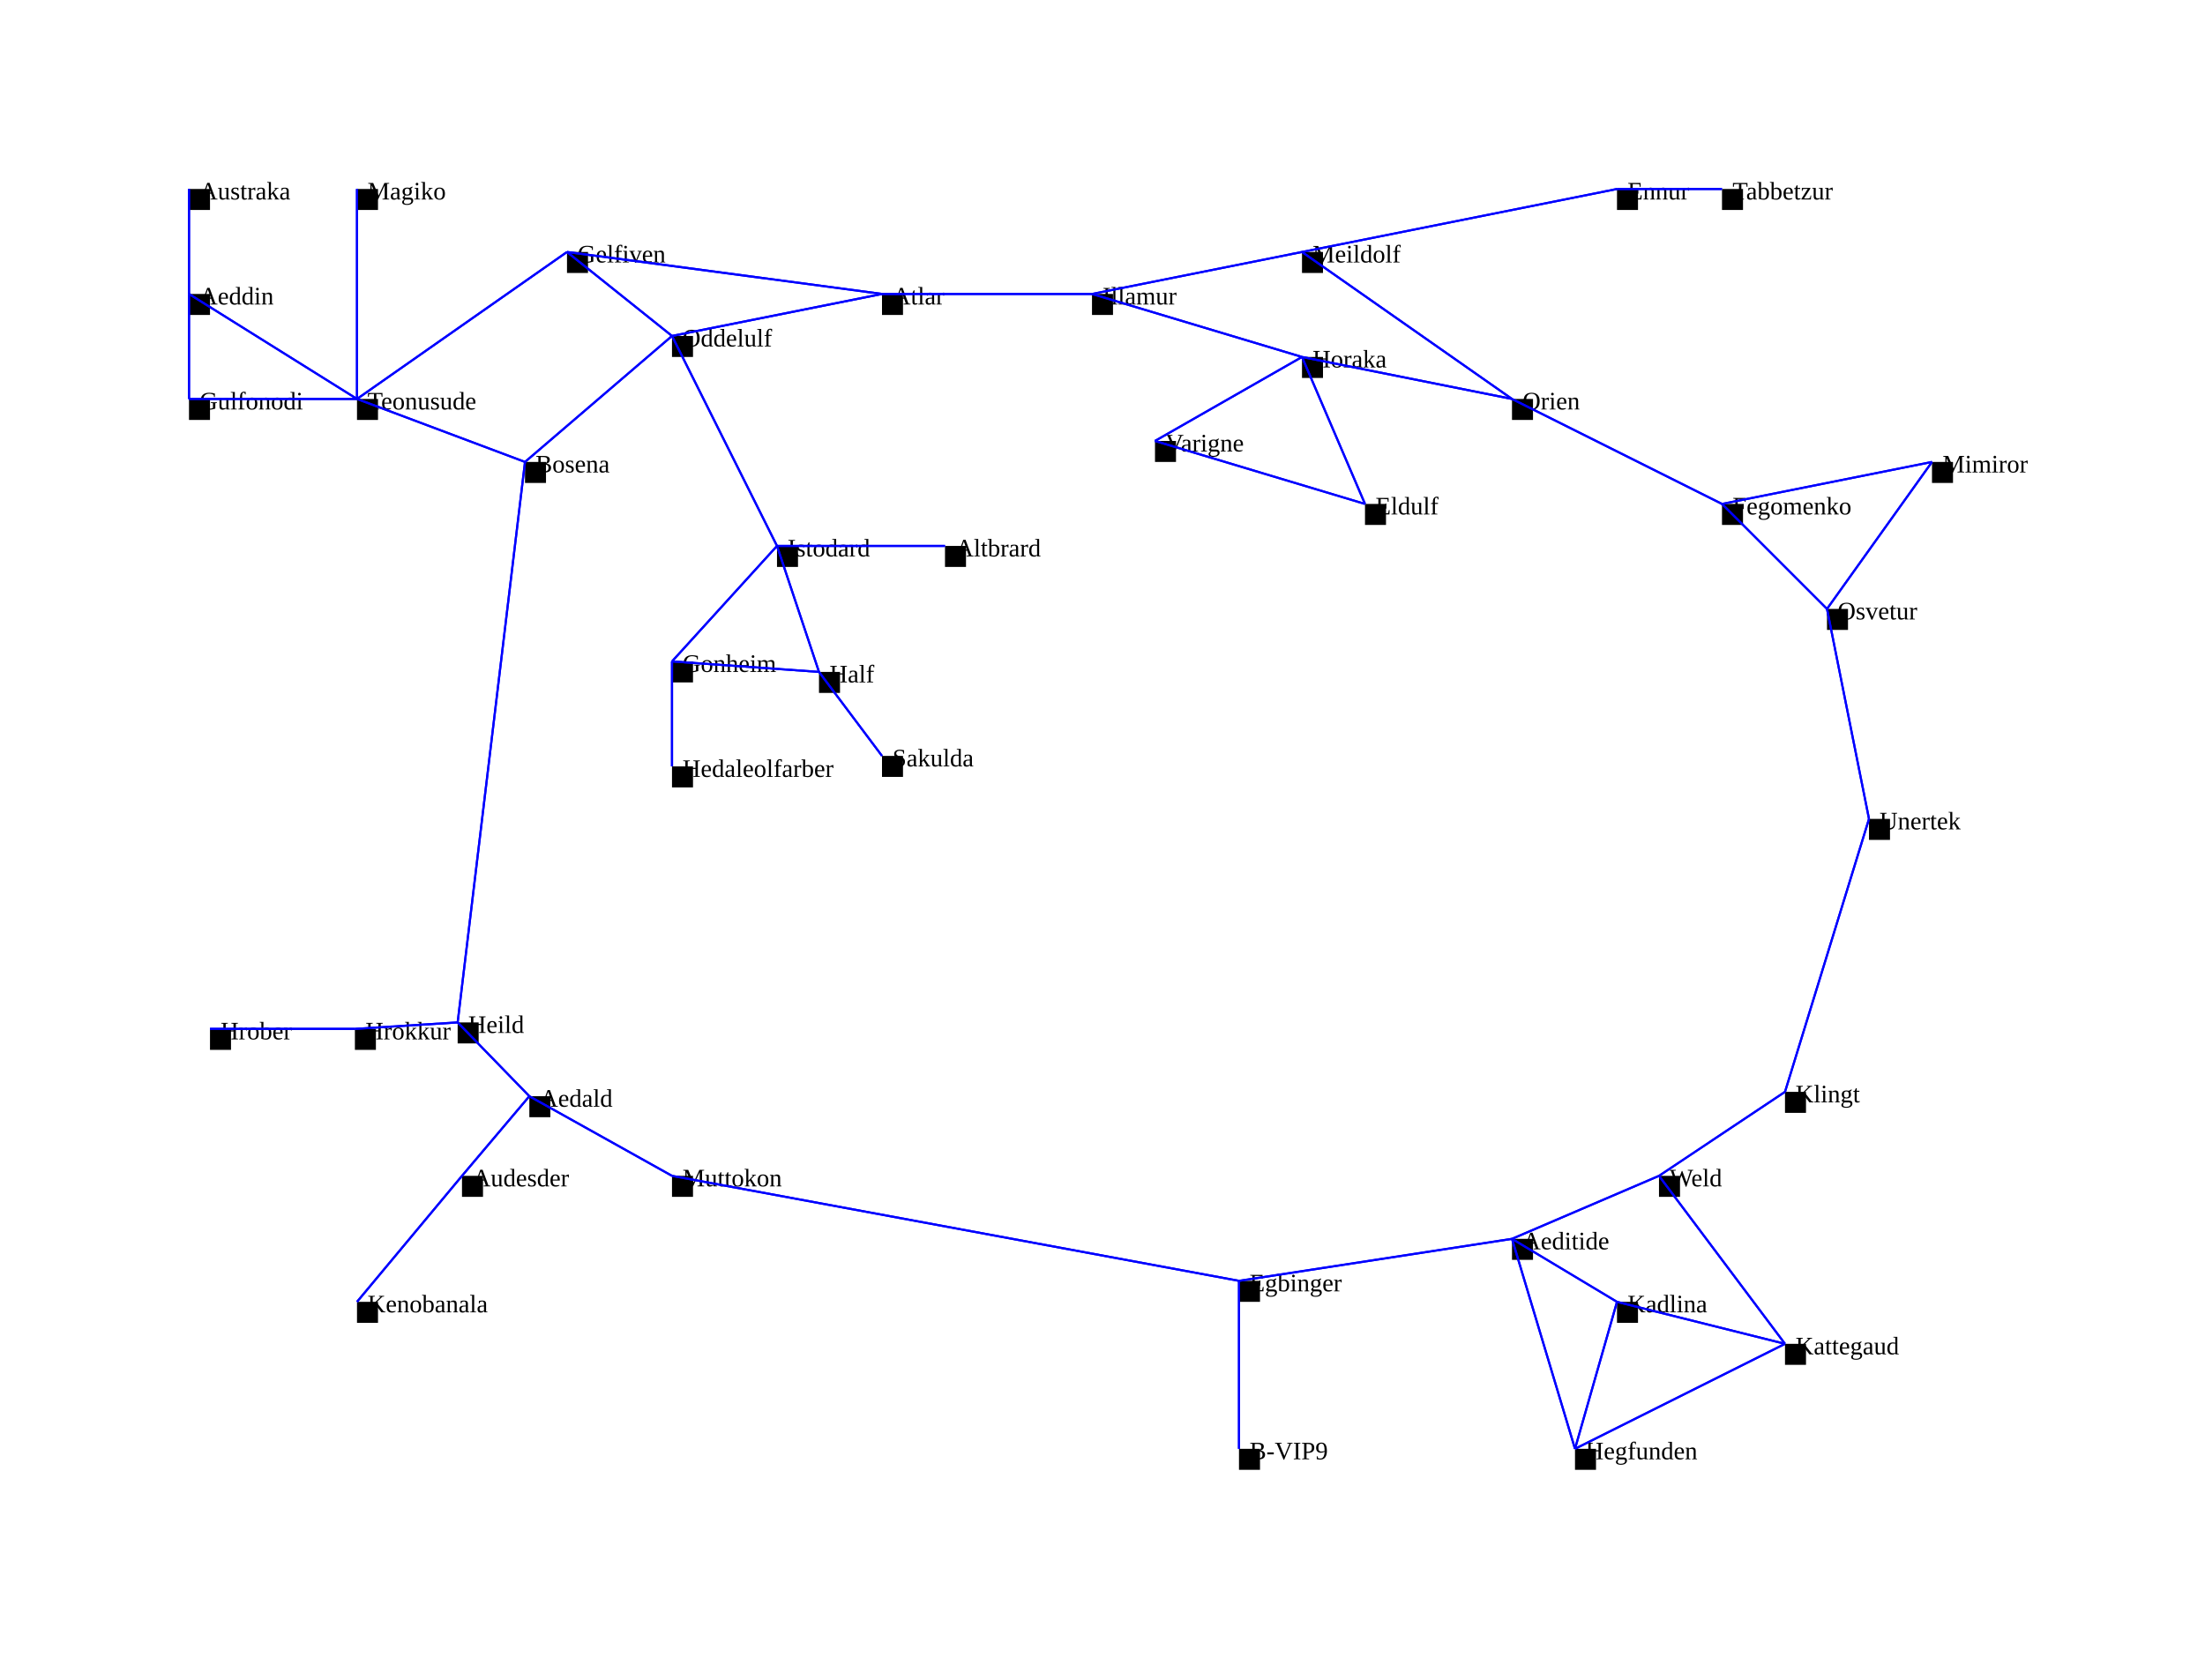
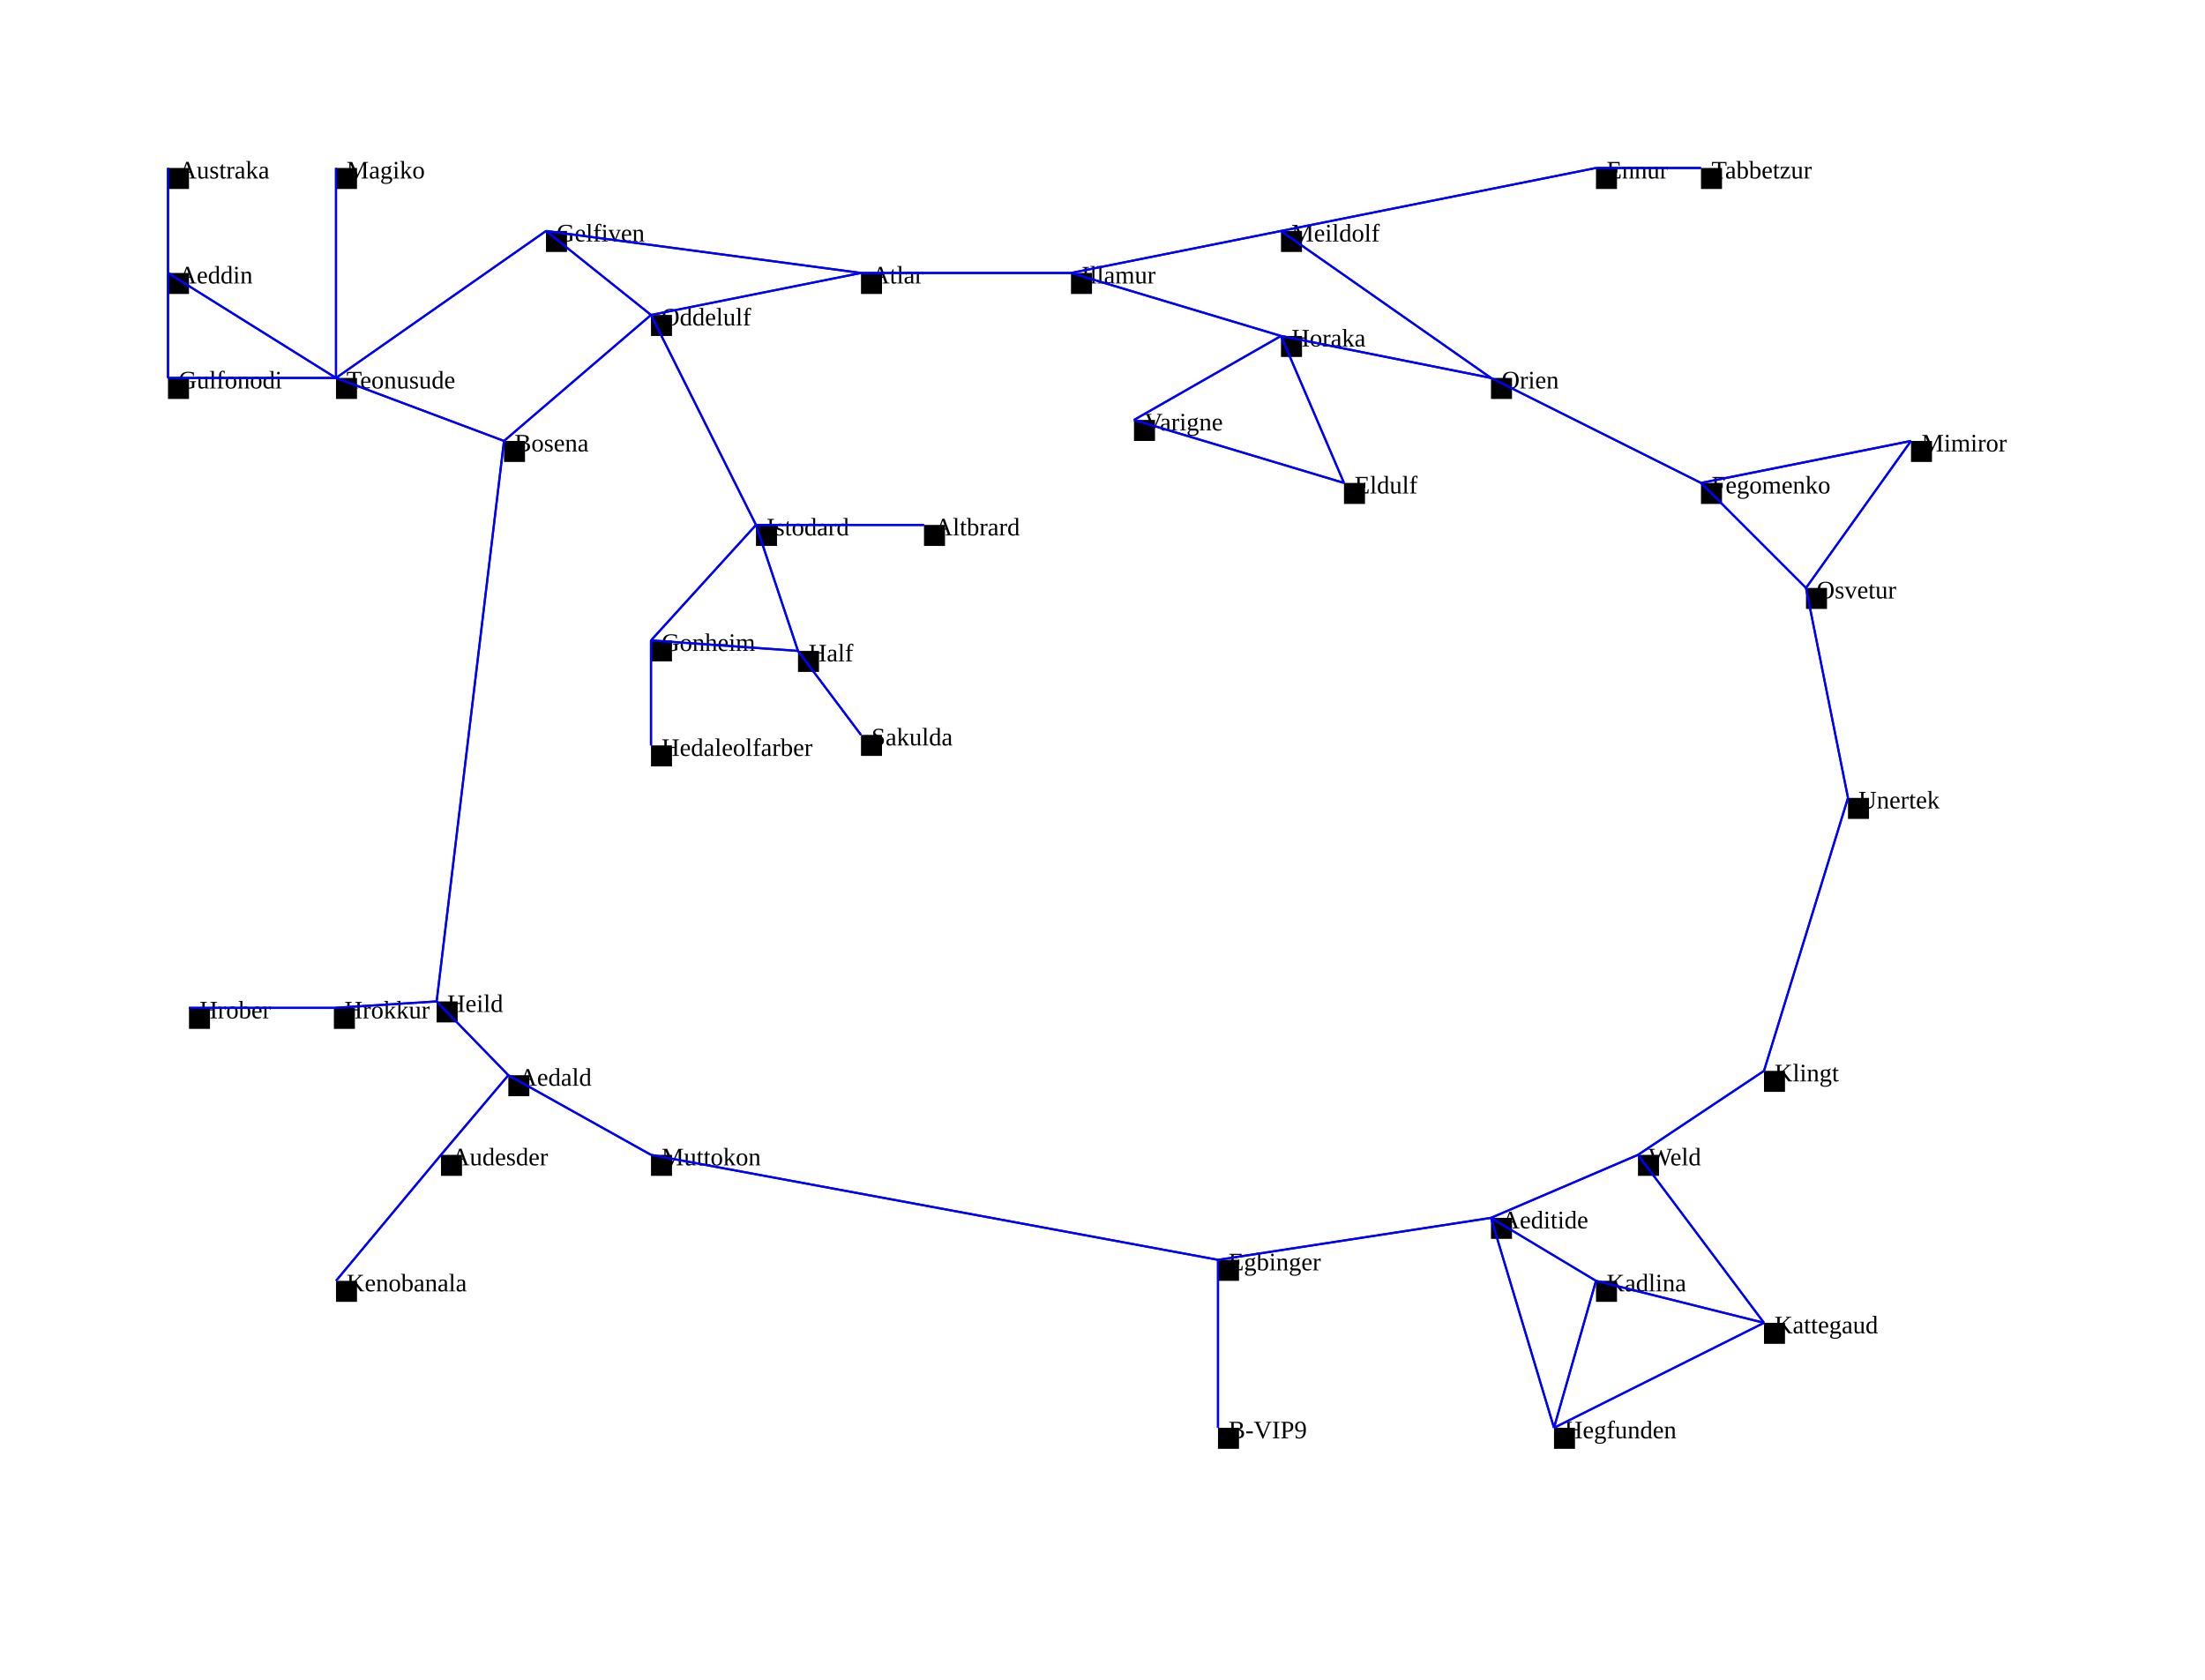
- <svg xmlns="http://www.w3.org/2000/svg" id="20113" height="800.00" width="1050.00">
-   <rect height="10.00" width="10.00" Region="Molden Heath" y="140.00" x="90.00" Type="system" id="20114" ID="30002383" Name="Aeddin" />
-   <text id="20115" x="95.00" y="145.00">Aeddin</text>
-   <rect height="10.00" width="10.00" Region="Molden Heath" y="190.00" x="90.00" Type="system" id="20117" ID="30002384" Name="Gulfonodi" />
-   <text id="20118" x="95.00" y="195.00">Gulfonodi</text>
-   <rect height="10.00" width="10.00" Region="Molden Heath" y="490.00" x="100.00" Type="system" id="20120" ID="30002392" Name="Hrober" />
-   <text id="20121" x="105.00" y="495.00">Hrober</text>
-   <rect height="10.00" width="10.00" Region="Molden Heath" y="490.00" x="169.00" Type="system" id="20123" ID="30002391" Name="Hrokkur" />
-   <text id="20124" x="174.00" y="495.00">Hrokkur</text>
-   <rect height="10.00" width="10.00" Region="Molden Heath" y="190.00" x="170.00" Type="system" id="20126" ID="30002385" Name="Teonusude" />
-   <text id="20127" x="175.00" y="195.00">Teonusude</text>
-   <rect height="10.00" width="10.00" Region="Molden Heath" y="486.93" x="217.93" Type="system" id="20129" ID="30002390" Name="Heild" />
-   <text id="20130" x="222.93" y="491.93">Heild</text>
-   <rect height="10.00" width="10.00" Region="Molden Heath" y="560.00" x="220.00" Type="system" id="20132" ID="30002395" Name="Audesder" />
-   <text id="20133" x="225.00" y="565.00">Audesder</text>
-   <rect height="10.00" width="10.00" Region="Molden Heath" y="220.00" x="250.00" Type="system" id="20135" ID="30002387" Name="Bosena" />
-   <text id="20136" x="255.00" y="225.00">Bosena</text>
-   <rect height="10.00" width="10.00" Region="Molden Heath" y="522.07" x="252.07" Type="system" id="20138" ID="30002393" Name="Aedald" />
-   <text id="20139" x="257.07" y="527.07">Aedald</text>
-   <rect height="10.00" width="10.00" Region="Molden Heath" y="120.00" x="270.00" Type="system" id="20141" ID="30002386" Name="Gelfiven" />
-   <text id="20142" x="275.00" y="125.00">Gelfiven</text>
-   <rect height="10.00" width="10.00" Region="Molden Heath" y="160.00" x="320.00" Type="system" id="20144" ID="30002388" Name="Oddelulf" />
-   <text id="20145" x="325.00" y="165.00">Oddelulf</text>
-   <rect height="10.00" width="10.00" Region="Molden Heath" y="560.00" x="320.00" Type="system" id="20147" ID="30002394" Name="Muttokon" />
-   <text id="20148" x="325.00" y="565.00">Muttokon</text>
-   <rect height="10.00" width="10.00" Region="Molden Heath" y="315.00" x="320.00" Type="system" id="20150" ID="30002403" Name="Gonheim" />
-   <text id="20151" x="325.00" y="320.00">Gonheim</text>
-   <rect height="10.00" width="10.00" Region="Molden Heath" y="365.00" x="320.00" Type="system" id="20153" ID="30002406" Name="Hedaleolfarber" />
-   <text id="20154" x="325.00" y="370.00">Hedaleolfarber</text>
-   <rect height="10.00" width="10.00" Region="Molden Heath" y="260.00" x="370.00" Type="system" id="20156" ID="30002402" Name="Istodard" />
-   <text id="20157" x="375.00" y="265.00">Istodard</text>
-   <rect height="10.00" width="10.00" Region="Molden Heath" y="320.00" x="390.00" Type="system" id="20159" ID="30002404" Name="Half" />
-   <text id="20160" x="395.00" y="325.00">Half</text>
-   <rect height="10.00" width="10.00" Region="Molden Heath" y="360.00" x="420.00" Type="system" id="20162" ID="30002405" Name="Sakulda" />
-   <text id="20163" x="425.00" y="365.00">Sakulda</text>
-   <rect height="10.00" width="10.00" Region="Molden Heath" y="140.00" x="420.00" Type="system" id="20165" ID="30002389" Name="Atlar" />
-   <text id="20166" x="425.00" y="145.00">Atlar</text>
-   <rect height="10.00" width="10.00" Region="Molden Heath" y="260.00" x="450.00" Type="system" id="20168" ID="30002407" Name="Altbrard" />
-   <text id="20169" x="455.00" y="265.00">Altbrard</text>
-   <rect height="10.00" width="10.00" Region="Molden Heath" y="140.00" x="520.00" Type="system" id="20171" ID="30002396" Name="Illamur" />
-   <text id="20172" x="525.00" y="145.00">Illamur</text>
-   <rect height="10.00" width="10.00" Region="Molden Heath" y="210.00" x="550.00" Type="system" id="20174" ID="30002400" Name="Varigne" />
-   <text id="20175" x="555.00" y="215.00">Varigne</text>
-   <rect height="10.00" width="10.00" Region="Molden Heath" y="170.00" x="620.00" Type="system" id="20177" ID="30002397" Name="Horaka" />
-   <text id="20178" x="625.00" y="175.00">Horaka</text>
-   <rect height="10.00" width="10.00" Region="Molden Heath" y="240.00" x="650.00" Type="system" id="20180" ID="30002398" Name="Eldulf" />
-   <text id="20181" x="655.00" y="245.00">Eldulf</text>
-   <rect height="10.00" width="10.00" Region="Molden Heath" y="610.00" x="590.00" Type="system" id="20183" ID="30002420" Name="Egbinger" />
-   <text id="20184" x="595.00" y="615.00">Egbinger</text>
-   <rect height="10.00" width="10.00" Region="Molden Heath" y="120.00" x="620.00" Type="system" id="20186" ID="30002401" Name="Meildolf" />
-   <text id="20187" x="625.00" y="125.00">Meildolf</text>
-   <rect height="10.00" width="10.00" Region="Molden Heath" y="190.00" x="720.00" Type="system" id="20189" ID="30002399" Name="Orien" />
-   <text id="20190" x="725.00" y="195.00">Orien</text>
-   <rect height="10.00" width="10.00" Region="Molden Heath" y="590.00" x="720.00" Type="system" id="20192" ID="30002419" Name="Aeditide" />
-   <text id="20193" x="725.00" y="595.00">Aeditide</text>
-   <rect height="10.00" width="10.00" Region="Molden Heath" y="690.00" x="750.00" Type="system" id="20195" ID="30002418" Name="Hegfunden" />
-   <text id="20196" x="755.00" y="695.00">Hegfunden</text>
-   <rect height="10.00" width="10.00" Region="Molden Heath" y="90.00" x="770.00" Type="system" id="20198" ID="30002412" Name="Ennur" />
-   <text id="20199" x="775.00" y="95.00">Ennur</text>
-   <rect height="10.00" width="10.00" Region="Molden Heath" y="620.00" x="770.00" Type="system" id="20201" ID="30002417" Name="Kadlina" />
-   <text id="20202" x="775.00" y="625.00">Kadlina</text>
-   <rect height="10.00" width="10.00" Region="Molden Heath" y="560.00" x="790.00" Type="system" id="20204" ID="30002415" Name="Weld" />
-   <text id="20205" x="795.00" y="565.00">Weld</text>
-   <rect height="10.00" width="10.00" Region="Molden Heath" y="240.00" x="820.00" Type="system" id="20207" ID="30002408" Name="Fegomenko" />
-   <text id="20208" x="825.00" y="245.00">Fegomenko</text>
-   <rect height="10.00" width="10.00" Region="Molden Heath" y="520.00" x="850.00" Type="system" id="20210" ID="30002414" Name="Klingt" />
-   <text id="20211" x="855.00" y="525.00">Klingt</text>
-   <rect height="10.00" width="10.00" Region="Molden Heath" y="640.00" x="850.00" Type="system" id="20213" ID="30002416" Name="Kattegaud" />
-   <text id="20214" x="855.00" y="645.00">Kattegaud</text>
-   <rect height="10.00" width="10.00" Region="Molden Heath" y="290.00" x="870.00" Type="system" id="20216" ID="30002409" Name="Osvetur" />
-   <text id="20217" x="875.00" y="295.00">Osvetur</text>
-   <rect height="10.00" width="10.00" Region="Molden Heath" y="390.00" x="890.00" Type="system" id="20219" ID="30002413" Name="Unertek" />
-   <text id="20220" x="895.00" y="395.00">Unertek</text>
-   <rect height="10.00" width="10.00" Region="Molden Heath" y="220.00" x="920.00" Type="system" id="20222" ID="30002410" Name="Mimiror" />
-   <text id="20223" x="925.00" y="225.00">Mimiror</text>
-   <rect height="10.00" width="10.00" Region="Heimatar" y="90.00" x="90.00" Type="system" id="20225" ID="30002523" Name="Austraka" />
-   <text id="20226" x="95.00" y="95.00">Austraka</text>
-   <rect height="10.00" width="10.00" Region="Heimatar" y="90.00" x="170.00" Type="system" id="20228" ID="30002570" Name="Magiko" />
-   <text id="20229" x="175.00" y="95.00">Magiko</text>
-   <rect height="10.00" width="10.00" Region="Derelik" y="620.00" x="170.00" Type="system" id="20231" ID="30000116" Name="Kenobanala" />
-   <text id="20232" x="175.00" y="625.00">Kenobanala</text>
-   <rect height="10.00" width="10.00" Region="Great Wildlands" y="690.00" x="590.00" Type="system" id="20234" ID="30000970" Name="B-VIP9" />
-   <text id="20235" x="595.00" y="695.00">B-VIP9</text>
-   <rect height="10.00" width="10.00" Region="Metropolis" y="90.00" x="820.00" Type="system" id="20237" ID="30003465" Name="Tabbetzur" />
-   <text id="20238" x="825.00" y="95.00">Tabbetzur</text>
-   <line y1="140.00" x1="90.00" id="20240" x2="90.00" y2="190.00" style="stroke:blue;fill:blue;" />
-   <line y1="140.00" x1="90.00" id="20241" x2="170.00" y2="190.00" style="stroke:blue;fill:blue;" />
-   <line y1="140.00" x1="90.00" id="20242" x2="90.00" y2="90.00" style="stroke:blue;fill:blue;" />
-   <line y1="190.00" x1="90.00" id="20243" x2="90.00" y2="140.00" style="stroke:blue;fill:blue;" />
-   <line y1="190.00" x1="90.00" id="20244" x2="170.00" y2="190.00" style="stroke:blue;fill:blue;" />
-   <line y1="490.00" x1="100.00" id="20245" x2="169.00" y2="490.00" style="stroke:blue;fill:blue;" />
-   <line y1="490.00" x1="169.00" id="20246" x2="217.93" y2="486.93" style="stroke:blue;fill:blue;" />
-   <line y1="490.00" x1="169.00" id="20247" x2="100.00" y2="490.00" style="stroke:blue;fill:blue;" />
-   <line y1="190.00" x1="170.00" id="20248" x2="90.00" y2="140.00" style="stroke:blue;fill:blue;" />
-   <line y1="190.00" x1="170.00" id="20249" x2="90.00" y2="190.00" style="stroke:blue;fill:blue;" />
-   <line y1="190.00" x1="170.00" id="20250" x2="270.00" y2="120.00" style="stroke:blue;fill:blue;" />
-   <line y1="190.00" x1="170.00" id="20251" x2="250.00" y2="220.00" style="stroke:blue;fill:blue;" />
-   <line y1="190.00" x1="170.00" id="20252" x2="170.00" y2="90.00" style="stroke:blue;fill:blue;" />
-   <line y1="486.93" x1="217.93" id="20253" x2="250.00" y2="220.00" style="stroke:blue;fill:blue;" />
-   <line y1="486.93" x1="217.93" id="20254" x2="169.00" y2="490.00" style="stroke:blue;fill:blue;" />
-   <line y1="486.93" x1="217.93" id="20255" x2="252.07" y2="522.07" style="stroke:blue;fill:blue;" />
-   <line y1="560.00" x1="220.00" id="20256" x2="170.00" y2="620.00" style="stroke:blue;fill:blue;" />
-   <line y1="560.00" x1="220.00" id="20257" x2="252.07" y2="522.07" style="stroke:blue;fill:blue;" />
-   <line y1="220.00" x1="250.00" id="20258" x2="170.00" y2="190.00" style="stroke:blue;fill:blue;" />
-   <line y1="220.00" x1="250.00" id="20259" x2="320.00" y2="160.00" style="stroke:blue;fill:blue;" />
-   <line y1="220.00" x1="250.00" id="20260" x2="217.93" y2="486.93" style="stroke:blue;fill:blue;" />
-   <line y1="522.07" x1="252.07" id="20261" x2="217.93" y2="486.93" style="stroke:blue;fill:blue;" />
-   <line y1="522.07" x1="252.07" id="20262" x2="320.00" y2="560.00" style="stroke:blue;fill:blue;" />
-   <line y1="522.07" x1="252.07" id="20263" x2="220.00" y2="560.00" style="stroke:blue;fill:blue;" />
-   <line y1="120.00" x1="270.00" id="20264" x2="170.00" y2="190.00" style="stroke:blue;fill:blue;" />
-   <line y1="120.00" x1="270.00" id="20265" x2="320.00" y2="160.00" style="stroke:blue;fill:blue;" />
-   <line y1="120.00" x1="270.00" id="20266" x2="420.00" y2="140.00" style="stroke:blue;fill:blue;" />
-   <line y1="160.00" x1="320.00" id="20267" x2="270.00" y2="120.00" style="stroke:blue;fill:blue;" />
-   <line y1="160.00" x1="320.00" id="20268" x2="250.00" y2="220.00" style="stroke:blue;fill:blue;" />
-   <line y1="160.00" x1="320.00" id="20269" x2="420.00" y2="140.00" style="stroke:blue;fill:blue;" />
-   <line y1="160.00" x1="320.00" id="20270" x2="370.00" y2="260.00" style="stroke:blue;fill:blue;" />
-   <line y1="560.00" x1="320.00" id="20271" x2="252.07" y2="522.07" style="stroke:blue;fill:blue;" />
-   <line y1="560.00" x1="320.00" id="20272" x2="590.00" y2="610.00" style="stroke:blue;fill:blue;" />
-   <line y1="315.00" x1="320.00" id="20273" x2="370.00" y2="260.00" style="stroke:blue;fill:blue;" />
-   <line y1="315.00" x1="320.00" id="20274" x2="390.00" y2="320.00" style="stroke:blue;fill:blue;" />
-   <line y1="315.00" x1="320.00" id="20275" x2="320.00" y2="365.00" style="stroke:blue;fill:blue;" />
-   <line y1="365.00" x1="320.00" id="20276" x2="320.00" y2="315.00" style="stroke:blue;fill:blue;" />
-   <line y1="260.00" x1="370.00" id="20277" x2="320.00" y2="160.00" style="stroke:blue;fill:blue;" />
-   <line y1="260.00" x1="370.00" id="20278" x2="320.00" y2="315.00" style="stroke:blue;fill:blue;" />
-   <line y1="260.00" x1="370.00" id="20279" x2="390.00" y2="320.00" style="stroke:blue;fill:blue;" />
-   <line y1="260.00" x1="370.00" id="20280" x2="450.00" y2="260.00" style="stroke:blue;fill:blue;" />
-   <line y1="320.00" x1="390.00" id="20281" x2="370.00" y2="260.00" style="stroke:blue;fill:blue;" />
-   <line y1="320.00" x1="390.00" id="20282" x2="320.00" y2="315.00" style="stroke:blue;fill:blue;" />
-   <line y1="320.00" x1="390.00" id="20283" x2="420.00" y2="360.00" style="stroke:blue;fill:blue;" />
-   <line y1="360.00" x1="420.00" id="20284" x2="390.00" y2="320.00" style="stroke:blue;fill:blue;" />
-   <line y1="140.00" x1="420.00" id="20285" x2="270.00" y2="120.00" style="stroke:blue;fill:blue;" />
-   <line y1="140.00" x1="420.00" id="20286" x2="320.00" y2="160.00" style="stroke:blue;fill:blue;" />
-   <line y1="140.00" x1="420.00" id="20287" x2="520.00" y2="140.00" style="stroke:blue;fill:blue;" />
-   <line y1="260.00" x1="450.00" id="20288" x2="370.00" y2="260.00" style="stroke:blue;fill:blue;" />
-   <line y1="140.00" x1="520.00" id="20289" x2="420.00" y2="140.00" style="stroke:blue;fill:blue;" />
-   <line y1="140.00" x1="520.00" id="20290" x2="620.00" y2="170.00" style="stroke:blue;fill:blue;" />
-   <line y1="140.00" x1="520.00" id="20291" x2="620.00" y2="120.00" style="stroke:blue;fill:blue;" />
-   <line y1="210.00" x1="550.00" id="20292" x2="620.00" y2="170.00" style="stroke:blue;fill:blue;" />
-   <line y1="210.00" x1="550.00" id="20293" x2="650.00" y2="240.00" style="stroke:blue;fill:blue;" />
-   <line y1="170.00" x1="620.00" id="20294" x2="520.00" y2="140.00" style="stroke:blue;fill:blue;" />
-   <line y1="170.00" x1="620.00" id="20295" x2="650.00" y2="240.00" style="stroke:blue;fill:blue;" />
-   <line y1="170.00" x1="620.00" id="20296" x2="720.00" y2="190.00" style="stroke:blue;fill:blue;" />
-   <line y1="170.00" x1="620.00" id="20297" x2="550.00" y2="210.00" style="stroke:blue;fill:blue;" />
-   <line y1="240.00" x1="650.00" id="20298" x2="620.00" y2="170.00" style="stroke:blue;fill:blue;" />
-   <line y1="240.00" x1="650.00" id="20299" x2="550.00" y2="210.00" style="stroke:blue;fill:blue;" />
-   <line y1="610.00" x1="590.00" id="20300" x2="590.00" y2="690.00" style="stroke:blue;fill:blue;" />
-   <line y1="610.00" x1="590.00" id="20301" x2="320.00" y2="560.00" style="stroke:blue;fill:blue;" />
-   <line y1="610.00" x1="590.00" id="20302" x2="720.00" y2="590.00" style="stroke:blue;fill:blue;" />
-   <line y1="120.00" x1="620.00" id="20303" x2="520.00" y2="140.00" style="stroke:blue;fill:blue;" />
-   <line y1="120.00" x1="620.00" id="20304" x2="720.00" y2="190.00" style="stroke:blue;fill:blue;" />
-   <line y1="120.00" x1="620.00" id="20305" x2="770.00" y2="90.00" style="stroke:blue;fill:blue;" />
-   <line y1="190.00" x1="720.00" id="20306" x2="620.00" y2="170.00" style="stroke:blue;fill:blue;" />
-   <line y1="190.00" x1="720.00" id="20307" x2="620.00" y2="120.00" style="stroke:blue;fill:blue;" />
-   <line y1="190.00" x1="720.00" id="20308" x2="820.00" y2="240.00" style="stroke:blue;fill:blue;" />
-   <line y1="590.00" x1="720.00" id="20309" x2="790.00" y2="560.00" style="stroke:blue;fill:blue;" />
-   <line y1="590.00" x1="720.00" id="20310" x2="770.00" y2="620.00" style="stroke:blue;fill:blue;" />
-   <line y1="590.00" x1="720.00" id="20311" x2="750.00" y2="690.00" style="stroke:blue;fill:blue;" />
-   <line y1="590.00" x1="720.00" id="20312" x2="590.00" y2="610.00" style="stroke:blue;fill:blue;" />
-   <line y1="690.00" x1="750.00" id="20313" x2="850.00" y2="640.00" style="stroke:blue;fill:blue;" />
-   <line y1="690.00" x1="750.00" id="20314" x2="770.00" y2="620.00" style="stroke:blue;fill:blue;" />
-   <line y1="690.00" x1="750.00" id="20315" x2="720.00" y2="590.00" style="stroke:blue;fill:blue;" />
-   <line y1="90.00" x1="770.00" id="20316" x2="620.00" y2="120.00" style="stroke:blue;fill:blue;" />
-   <line y1="90.00" x1="770.00" id="20317" x2="820.00" y2="90.00" style="stroke:blue;fill:blue;" />
-   <line y1="620.00" x1="770.00" id="20318" x2="850.00" y2="640.00" style="stroke:blue;fill:blue;" />
-   <line y1="620.00" x1="770.00" id="20319" x2="750.00" y2="690.00" style="stroke:blue;fill:blue;" />
-   <line y1="620.00" x1="770.00" id="20320" x2="720.00" y2="590.00" style="stroke:blue;fill:blue;" />
-   <line y1="560.00" x1="790.00" id="20321" x2="850.00" y2="520.00" style="stroke:blue;fill:blue;" />
-   <line y1="560.00" x1="790.00" id="20322" x2="850.00" y2="640.00" style="stroke:blue;fill:blue;" />
-   <line y1="560.00" x1="790.00" id="20323" x2="720.00" y2="590.00" style="stroke:blue;fill:blue;" />
-   <line y1="240.00" x1="820.00" id="20324" x2="720.00" y2="190.00" style="stroke:blue;fill:blue;" />
-   <line y1="240.00" x1="820.00" id="20325" x2="870.00" y2="290.00" style="stroke:blue;fill:blue;" />
-   <line y1="240.00" x1="820.00" id="20326" x2="920.00" y2="220.00" style="stroke:blue;fill:blue;" />
-   <line y1="520.00" x1="850.00" id="20327" x2="890.00" y2="390.00" style="stroke:blue;fill:blue;" />
-   <line y1="520.00" x1="850.00" id="20328" x2="790.00" y2="560.00" style="stroke:blue;fill:blue;" />
-   <line y1="640.00" x1="850.00" id="20329" x2="790.00" y2="560.00" style="stroke:blue;fill:blue;" />
-   <line y1="640.00" x1="850.00" id="20330" x2="770.00" y2="620.00" style="stroke:blue;fill:blue;" />
-   <line y1="640.00" x1="850.00" id="20331" x2="750.00" y2="690.00" style="stroke:blue;fill:blue;" />
-   <line y1="290.00" x1="870.00" id="20332" x2="820.00" y2="240.00" style="stroke:blue;fill:blue;" />
-   <line y1="290.00" x1="870.00" id="20333" x2="920.00" y2="220.00" style="stroke:blue;fill:blue;" />
-   <line y1="290.00" x1="870.00" id="20334" x2="890.00" y2="390.00" style="stroke:blue;fill:blue;" />
-   <line y1="390.00" x1="890.00" id="20335" x2="870.00" y2="290.00" style="stroke:blue;fill:blue;" />
-   <line y1="390.00" x1="890.00" id="20336" x2="850.00" y2="520.00" style="stroke:blue;fill:blue;" />
-   <line y1="220.00" x1="920.00" id="20337" x2="820.00" y2="240.00" style="stroke:blue;fill:blue;" />
-   <line y1="220.00" x1="920.00" id="20338" x2="870.00" y2="290.00" style="stroke:blue;fill:blue;" />
-   <line y1="90.00" x1="90.00" id="20339" x2="90.00" y2="140.00" style="stroke:blue;fill:blue;" />
-   <line y1="90.00" x1="170.00" id="20340" x2="170.00" y2="190.00" style="stroke:blue;fill:blue;" />
-   <line y1="620.00" x1="170.00" id="20341" x2="220.00" y2="560.00" style="stroke:blue;fill:blue;" />
-   <line y1="690.00" x1="590.00" id="20342" x2="590.00" y2="610.00" style="stroke:blue;fill:blue;" />
-   <line y1="90.00" x1="820.00" id="20343" x2="770.00" y2="90.00" style="stroke:blue;fill:blue;" />
+ <svg xmlns="http://www.w3.org/2000/svg" id="20113" width="1050.00" height="800.00">
+   <rect x="80.00" Region="Molden Heath" y="130.00" id="20114" width="10.00" height="10.00" Name="Aeddin" Type="system" ID="30002383" />
+   <text x="85.00" y="135.00" id="20115">Aeddin</text>
+   <rect x="80.00" Region="Molden Heath" y="180.00" id="20117" width="10.00" height="10.00" Name="Gulfonodi" Type="system" ID="30002384" />
+   <text x="85.00" y="185.00" id="20118">Gulfonodi</text>
+   <rect x="90.00" Region="Molden Heath" y="480.00" id="20120" width="10.00" height="10.00" Name="Hrober" Type="system" ID="30002392" />
+   <text x="95.00" y="485.00" id="20121">Hrober</text>
+   <rect x="159.00" Region="Molden Heath" y="480.00" id="20123" width="10.00" height="10.00" Name="Hrokkur" Type="system" ID="30002391" />
+   <text x="164.00" y="485.00" id="20124">Hrokkur</text>
+   <rect x="160.00" Region="Molden Heath" y="180.00" id="20126" width="10.00" height="10.00" Name="Teonusude" Type="system" ID="30002385" />
+   <text x="165.00" y="185.00" id="20127">Teonusude</text>
+   <rect x="207.93" Region="Molden Heath" y="476.93" id="20129" width="10.00" height="10.00" Name="Heild" Type="system" ID="30002390" />
+   <text x="212.93" y="481.93" id="20130">Heild</text>
+   <rect x="210.00" Region="Molden Heath" y="550.00" id="20132" width="10.00" height="10.00" Name="Audesder" Type="system" ID="30002395" />
+   <text x="215.00" y="555.00" id="20133">Audesder</text>
+   <rect x="240.00" Region="Molden Heath" y="210.00" id="20135" width="10.00" height="10.00" Name="Bosena" Type="system" ID="30002387" />
+   <text x="245.00" y="215.00" id="20136">Bosena</text>
+   <rect x="242.07" Region="Molden Heath" y="512.07" id="20138" width="10.00" height="10.00" Name="Aedald" Type="system" ID="30002393" />
+   <text x="247.07" y="517.07" id="20139">Aedald</text>
+   <rect x="260.00" Region="Molden Heath" y="110.00" id="20141" width="10.00" height="10.00" Name="Gelfiven" Type="system" ID="30002386" />
+   <text x="265.00" y="115.00" id="20142">Gelfiven</text>
+   <rect x="310.00" Region="Molden Heath" y="150.00" id="20144" width="10.00" height="10.00" Name="Oddelulf" Type="system" ID="30002388" />
+   <text x="315.00" y="155.00" id="20145">Oddelulf</text>
+   <rect x="310.00" Region="Molden Heath" y="550.00" id="20147" width="10.00" height="10.00" Name="Muttokon" Type="system" ID="30002394" />
+   <text x="315.00" y="555.00" id="20148">Muttokon</text>
+   <rect x="310.00" Region="Molden Heath" y="305.00" id="20150" width="10.00" height="10.00" Name="Gonheim" Type="system" ID="30002403" />
+   <text x="315.00" y="310.00" id="20151">Gonheim</text>
+   <rect x="310.00" Region="Molden Heath" y="355.00" id="20153" width="10.00" height="10.00" Name="Hedaleolfarber" Type="system" ID="30002406" />
+   <text x="315.00" y="360.00" id="20154">Hedaleolfarber</text>
+   <rect x="360.00" Region="Molden Heath" y="250.00" id="20156" width="10.00" height="10.00" Name="Istodard" Type="system" ID="30002402" />
+   <text x="365.00" y="255.00" id="20157">Istodard</text>
+   <rect x="380.00" Region="Molden Heath" y="310.00" id="20159" width="10.00" height="10.00" Name="Half" Type="system" ID="30002404" />
+   <text x="385.00" y="315.00" id="20160">Half</text>
+   <rect x="410.00" Region="Molden Heath" y="350.00" id="20162" width="10.00" height="10.00" Name="Sakulda" Type="system" ID="30002405" />
+   <text x="415.00" y="355.00" id="20163">Sakulda</text>
+   <rect x="410.00" Region="Molden Heath" y="130.00" id="20165" width="10.00" height="10.00" Name="Atlar" Type="system" ID="30002389" />
+   <text x="415.00" y="135.00" id="20166">Atlar</text>
+   <rect x="440.00" Region="Molden Heath" y="250.00" id="20168" width="10.00" height="10.00" Name="Altbrard" Type="system" ID="30002407" />
+   <text x="445.00" y="255.00" id="20169">Altbrard</text>
+   <rect x="510.00" Region="Molden Heath" y="130.00" id="20171" width="10.00" height="10.00" Name="Illamur" Type="system" ID="30002396" />
+   <text x="515.00" y="135.00" id="20172">Illamur</text>
+   <rect x="540.00" Region="Molden Heath" y="200.00" id="20174" width="10.00" height="10.00" Name="Varigne" Type="system" ID="30002400" />
+   <text x="545.00" y="205.00" id="20175">Varigne</text>
+   <rect x="610.00" Region="Molden Heath" y="160.00" id="20177" width="10.00" height="10.00" Name="Horaka" Type="system" ID="30002397" />
+   <text x="615.00" y="165.00" id="20178">Horaka</text>
+   <rect x="640.00" Region="Molden Heath" y="230.00" id="20180" width="10.00" height="10.00" Name="Eldulf" Type="system" ID="30002398" />
+   <text x="645.00" y="235.00" id="20181">Eldulf</text>
+   <rect x="580.00" Region="Molden Heath" y="600.00" id="20183" width="10.00" height="10.00" Name="Egbinger" Type="system" ID="30002420" />
+   <text x="585.00" y="605.00" id="20184">Egbinger</text>
+   <rect x="610.00" Region="Molden Heath" y="110.00" id="20186" width="10.00" height="10.00" Name="Meildolf" Type="system" ID="30002401" />
+   <text x="615.00" y="115.00" id="20187">Meildolf</text>
+   <rect x="710.00" Region="Molden Heath" y="180.00" id="20189" width="10.00" height="10.00" Name="Orien" Type="system" ID="30002399" />
+   <text x="715.00" y="185.00" id="20190">Orien</text>
+   <rect x="710.00" Region="Molden Heath" y="580.00" id="20192" width="10.00" height="10.00" Name="Aeditide" Type="system" ID="30002419" />
+   <text x="715.00" y="585.00" id="20193">Aeditide</text>
+   <rect x="740.00" Region="Molden Heath" y="680.00" id="20195" width="10.00" height="10.00" Name="Hegfunden" Type="system" ID="30002418" />
+   <text x="745.00" y="685.00" id="20196">Hegfunden</text>
+   <rect x="760.00" Region="Molden Heath" y="80.00" id="20198" width="10.00" height="10.00" Name="Ennur" Type="system" ID="30002412" />
+   <text x="765.00" y="85.00" id="20199">Ennur</text>
+   <rect x="760.00" Region="Molden Heath" y="610.00" id="20201" width="10.00" height="10.00" Name="Kadlina" Type="system" ID="30002417" />
+   <text x="765.00" y="615.00" id="20202">Kadlina</text>
+   <rect x="780.00" Region="Molden Heath" y="550.00" id="20204" width="10.00" height="10.00" Name="Weld" Type="system" ID="30002415" />
+   <text x="785.00" y="555.00" id="20205">Weld</text>
+   <rect x="810.00" Region="Molden Heath" y="230.00" id="20207" width="10.00" height="10.00" Name="Fegomenko" Type="system" ID="30002408" />
+   <text x="815.00" y="235.00" id="20208">Fegomenko</text>
+   <rect x="840.00" Region="Molden Heath" y="510.00" id="20210" width="10.00" height="10.00" Name="Klingt" Type="system" ID="30002414" />
+   <text x="845.00" y="515.00" id="20211">Klingt</text>
+   <rect x="840.00" Region="Molden Heath" y="630.00" id="20213" width="10.00" height="10.00" Name="Kattegaud" Type="system" ID="30002416" />
+   <text x="845.00" y="635.00" id="20214">Kattegaud</text>
+   <rect x="860.00" Region="Molden Heath" y="280.00" id="20216" width="10.00" height="10.00" Name="Osvetur" Type="system" ID="30002409" />
+   <text x="865.00" y="285.00" id="20217">Osvetur</text>
+   <rect x="880.00" Region="Molden Heath" y="380.00" id="20219" width="10.00" height="10.00" Name="Unertek" Type="system" ID="30002413" />
+   <text x="885.00" y="385.00" id="20220">Unertek</text>
+   <rect x="910.00" Region="Molden Heath" y="210.00" id="20222" width="10.00" height="10.00" Name="Mimiror" Type="system" ID="30002410" />
+   <text x="915.00" y="215.00" id="20223">Mimiror</text>
+   <rect x="80.00" Region="Heimatar" y="80.00" id="20225" width="10.00" height="10.00" Name="Austraka" Type="system" ID="30002523" />
+   <text x="85.00" y="85.00" id="20226">Austraka</text>
+   <rect x="160.00" Region="Heimatar" y="80.00" id="20228" width="10.00" height="10.00" Name="Magiko" Type="system" ID="30002570" />
+   <text x="165.00" y="85.00" id="20229">Magiko</text>
+   <rect x="160.00" Region="Derelik" y="610.00" id="20231" width="10.00" height="10.00" Name="Kenobanala" Type="system" ID="30000116" />
+   <text x="165.00" y="615.00" id="20232">Kenobanala</text>
+   <rect x="580.00" Region="Great Wildlands" y="680.00" id="20234" width="10.00" height="10.00" Name="B-VIP9" Type="system" ID="30000970" />
+   <text x="585.00" y="685.00" id="20235">B-VIP9</text>
+   <rect x="810.00" Region="Metropolis" y="80.00" id="20237" width="10.00" height="10.00" Name="Tabbetzur" Type="system" ID="30003465" />
+   <text x="815.00" y="85.00" id="20238">Tabbetzur</text>
+   <line x2="80.00" x1="80.00" id="20240" y1="130.00" y2="180.00" style="fill:blue;stroke:blue;" />
+   <line x2="160.00" x1="80.00" id="20241" y1="130.00" y2="180.00" style="fill:blue;stroke:blue;" />
+   <line x2="80.00" x1="80.00" id="20242" y1="130.00" y2="80.00" style="fill:blue;stroke:blue;" />
+   <line x2="80.00" x1="80.00" id="20243" y1="180.00" y2="130.00" style="fill:blue;stroke:blue;" />
+   <line x2="160.00" x1="80.00" id="20244" y1="180.00" y2="180.00" style="fill:blue;stroke:blue;" />
+   <line x2="159.00" x1="90.00" id="20245" y1="480.00" y2="480.00" style="fill:blue;stroke:blue;" />
+   <line x2="207.93" x1="159.00" id="20246" y1="480.00" y2="476.93" style="fill:blue;stroke:blue;" />
+   <line x2="90.00" x1="159.00" id="20247" y1="480.00" y2="480.00" style="fill:blue;stroke:blue;" />
+   <line x2="80.00" x1="160.00" id="20248" y1="180.00" y2="130.00" style="fill:blue;stroke:blue;" />
+   <line x2="80.00" x1="160.00" id="20249" y1="180.00" y2="180.00" style="fill:blue;stroke:blue;" />
+   <line x2="260.00" x1="160.00" id="20250" y1="180.00" y2="110.00" style="fill:blue;stroke:blue;" />
+   <line x2="240.00" x1="160.00" id="20251" y1="180.00" y2="210.00" style="fill:blue;stroke:blue;" />
+   <line x2="160.00" x1="160.00" id="20252" y1="180.00" y2="80.00" style="fill:blue;stroke:blue;" />
+   <line x2="240.00" x1="207.93" id="20253" y1="476.93" y2="210.00" style="fill:blue;stroke:blue;" />
+   <line x2="159.00" x1="207.93" id="20254" y1="476.93" y2="480.00" style="fill:blue;stroke:blue;" />
+   <line x2="242.07" x1="207.93" id="20255" y1="476.93" y2="512.07" style="fill:blue;stroke:blue;" />
+   <line x2="160.00" x1="210.00" id="20256" y1="550.00" y2="610.00" style="fill:blue;stroke:blue;" />
+   <line x2="242.07" x1="210.00" id="20257" y1="550.00" y2="512.07" style="fill:blue;stroke:blue;" />
+   <line x2="160.00" x1="240.00" id="20258" y1="210.00" y2="180.00" style="fill:blue;stroke:blue;" />
+   <line x2="310.00" x1="240.00" id="20259" y1="210.00" y2="150.00" style="fill:blue;stroke:blue;" />
+   <line x2="207.93" x1="240.00" id="20260" y1="210.00" y2="476.93" style="fill:blue;stroke:blue;" />
+   <line x2="207.93" x1="242.07" id="20261" y1="512.07" y2="476.93" style="fill:blue;stroke:blue;" />
+   <line x2="310.00" x1="242.07" id="20262" y1="512.07" y2="550.00" style="fill:blue;stroke:blue;" />
+   <line x2="210.00" x1="242.07" id="20263" y1="512.07" y2="550.00" style="fill:blue;stroke:blue;" />
+   <line x2="160.00" x1="260.00" id="20264" y1="110.00" y2="180.00" style="fill:blue;stroke:blue;" />
+   <line x2="310.00" x1="260.00" id="20265" y1="110.00" y2="150.00" style="fill:blue;stroke:blue;" />
+   <line x2="410.00" x1="260.00" id="20266" y1="110.00" y2="130.00" style="fill:blue;stroke:blue;" />
+   <line x2="260.00" x1="310.00" id="20267" y1="150.00" y2="110.00" style="fill:blue;stroke:blue;" />
+   <line x2="240.00" x1="310.00" id="20268" y1="150.00" y2="210.00" style="fill:blue;stroke:blue;" />
+   <line x2="410.00" x1="310.00" id="20269" y1="150.00" y2="130.00" style="fill:blue;stroke:blue;" />
+   <line x2="360.00" x1="310.00" id="20270" y1="150.00" y2="250.00" style="fill:blue;stroke:blue;" />
+   <line x2="242.07" x1="310.00" id="20271" y1="550.00" y2="512.07" style="fill:blue;stroke:blue;" />
+   <line x2="580.00" x1="310.00" id="20272" y1="550.00" y2="600.00" style="fill:blue;stroke:blue;" />
+   <line x2="360.00" x1="310.00" id="20273" y1="305.00" y2="250.00" style="fill:blue;stroke:blue;" />
+   <line x2="380.00" x1="310.00" id="20274" y1="305.00" y2="310.00" style="fill:blue;stroke:blue;" />
+   <line x2="310.00" x1="310.00" id="20275" y1="305.00" y2="355.00" style="fill:blue;stroke:blue;" />
+   <line x2="310.00" x1="310.00" id="20276" y1="355.00" y2="305.00" style="fill:blue;stroke:blue;" />
+   <line x2="310.00" x1="360.00" id="20277" y1="250.00" y2="150.00" style="fill:blue;stroke:blue;" />
+   <line x2="310.00" x1="360.00" id="20278" y1="250.00" y2="305.00" style="fill:blue;stroke:blue;" />
+   <line x2="380.00" x1="360.00" id="20279" y1="250.00" y2="310.00" style="fill:blue;stroke:blue;" />
+   <line x2="440.00" x1="360.00" id="20280" y1="250.00" y2="250.00" style="fill:blue;stroke:blue;" />
+   <line x2="360.00" x1="380.00" id="20281" y1="310.00" y2="250.00" style="fill:blue;stroke:blue;" />
+   <line x2="310.00" x1="380.00" id="20282" y1="310.00" y2="305.00" style="fill:blue;stroke:blue;" />
+   <line x2="410.00" x1="380.00" id="20283" y1="310.00" y2="350.00" style="fill:blue;stroke:blue;" />
+   <line x2="380.00" x1="410.00" id="20284" y1="350.00" y2="310.00" style="fill:blue;stroke:blue;" />
+   <line x2="260.00" x1="410.00" id="20285" y1="130.00" y2="110.00" style="fill:blue;stroke:blue;" />
+   <line x2="310.00" x1="410.00" id="20286" y1="130.00" y2="150.00" style="fill:blue;stroke:blue;" />
+   <line x2="510.00" x1="410.00" id="20287" y1="130.00" y2="130.00" style="fill:blue;stroke:blue;" />
+   <line x2="360.00" x1="440.00" id="20288" y1="250.00" y2="250.00" style="fill:blue;stroke:blue;" />
+   <line x2="410.00" x1="510.00" id="20289" y1="130.00" y2="130.00" style="fill:blue;stroke:blue;" />
+   <line x2="610.00" x1="510.00" id="20290" y1="130.00" y2="160.00" style="fill:blue;stroke:blue;" />
+   <line x2="610.00" x1="510.00" id="20291" y1="130.00" y2="110.00" style="fill:blue;stroke:blue;" />
+   <line x2="610.00" x1="540.00" id="20292" y1="200.00" y2="160.00" style="fill:blue;stroke:blue;" />
+   <line x2="640.00" x1="540.00" id="20293" y1="200.00" y2="230.00" style="fill:blue;stroke:blue;" />
+   <line x2="510.00" x1="610.00" id="20294" y1="160.00" y2="130.00" style="fill:blue;stroke:blue;" />
+   <line x2="640.00" x1="610.00" id="20295" y1="160.00" y2="230.00" style="fill:blue;stroke:blue;" />
+   <line x2="710.00" x1="610.00" id="20296" y1="160.00" y2="180.00" style="fill:blue;stroke:blue;" />
+   <line x2="540.00" x1="610.00" id="20297" y1="160.00" y2="200.00" style="fill:blue;stroke:blue;" />
+   <line x2="610.00" x1="640.00" id="20298" y1="230.00" y2="160.00" style="fill:blue;stroke:blue;" />
+   <line x2="540.00" x1="640.00" id="20299" y1="230.00" y2="200.00" style="fill:blue;stroke:blue;" />
+   <line x2="580.00" x1="580.00" id="20300" y1="600.00" y2="680.00" style="fill:blue;stroke:blue;" />
+   <line x2="310.00" x1="580.00" id="20301" y1="600.00" y2="550.00" style="fill:blue;stroke:blue;" />
+   <line x2="710.00" x1="580.00" id="20302" y1="600.00" y2="580.00" style="fill:blue;stroke:blue;" />
+   <line x2="510.00" x1="610.00" id="20303" y1="110.00" y2="130.00" style="fill:blue;stroke:blue;" />
+   <line x2="710.00" x1="610.00" id="20304" y1="110.00" y2="180.00" style="fill:blue;stroke:blue;" />
+   <line x2="760.00" x1="610.00" id="20305" y1="110.00" y2="80.00" style="fill:blue;stroke:blue;" />
+   <line x2="610.00" x1="710.00" id="20306" y1="180.00" y2="160.00" style="fill:blue;stroke:blue;" />
+   <line x2="610.00" x1="710.00" id="20307" y1="180.00" y2="110.00" style="fill:blue;stroke:blue;" />
+   <line x2="810.00" x1="710.00" id="20308" y1="180.00" y2="230.00" style="fill:blue;stroke:blue;" />
+   <line x2="780.00" x1="710.00" id="20309" y1="580.00" y2="550.00" style="fill:blue;stroke:blue;" />
+   <line x2="760.00" x1="710.00" id="20310" y1="580.00" y2="610.00" style="fill:blue;stroke:blue;" />
+   <line x2="740.00" x1="710.00" id="20311" y1="580.00" y2="680.00" style="fill:blue;stroke:blue;" />
+   <line x2="580.00" x1="710.00" id="20312" y1="580.00" y2="600.00" style="fill:blue;stroke:blue;" />
+   <line x2="840.00" x1="740.00" id="20313" y1="680.00" y2="630.00" style="fill:blue;stroke:blue;" />
+   <line x2="760.00" x1="740.00" id="20314" y1="680.00" y2="610.00" style="fill:blue;stroke:blue;" />
+   <line x2="710.00" x1="740.00" id="20315" y1="680.00" y2="580.00" style="fill:blue;stroke:blue;" />
+   <line x2="610.00" x1="760.00" id="20316" y1="80.00" y2="110.00" style="fill:blue;stroke:blue;" />
+   <line x2="810.00" x1="760.00" id="20317" y1="80.00" y2="80.00" style="fill:blue;stroke:blue;" />
+   <line x2="840.00" x1="760.00" id="20318" y1="610.00" y2="630.00" style="fill:blue;stroke:blue;" />
+   <line x2="740.00" x1="760.00" id="20319" y1="610.00" y2="680.00" style="fill:blue;stroke:blue;" />
+   <line x2="710.00" x1="760.00" id="20320" y1="610.00" y2="580.00" style="fill:blue;stroke:blue;" />
+   <line x2="840.00" x1="780.00" id="20321" y1="550.00" y2="510.00" style="fill:blue;stroke:blue;" />
+   <line x2="840.00" x1="780.00" id="20322" y1="550.00" y2="630.00" style="fill:blue;stroke:blue;" />
+   <line x2="710.00" x1="780.00" id="20323" y1="550.00" y2="580.00" style="fill:blue;stroke:blue;" />
+   <line x2="710.00" x1="810.00" id="20324" y1="230.00" y2="180.00" style="fill:blue;stroke:blue;" />
+   <line x2="860.00" x1="810.00" id="20325" y1="230.00" y2="280.00" style="fill:blue;stroke:blue;" />
+   <line x2="910.00" x1="810.00" id="20326" y1="230.00" y2="210.00" style="fill:blue;stroke:blue;" />
+   <line x2="880.00" x1="840.00" id="20327" y1="510.00" y2="380.00" style="fill:blue;stroke:blue;" />
+   <line x2="780.00" x1="840.00" id="20328" y1="510.00" y2="550.00" style="fill:blue;stroke:blue;" />
+   <line x2="780.00" x1="840.00" id="20329" y1="630.00" y2="550.00" style="fill:blue;stroke:blue;" />
+   <line x2="760.00" x1="840.00" id="20330" y1="630.00" y2="610.00" style="fill:blue;stroke:blue;" />
+   <line x2="740.00" x1="840.00" id="20331" y1="630.00" y2="680.00" style="fill:blue;stroke:blue;" />
+   <line x2="810.00" x1="860.00" id="20332" y1="280.00" y2="230.00" style="fill:blue;stroke:blue;" />
+   <line x2="910.00" x1="860.00" id="20333" y1="280.00" y2="210.00" style="fill:blue;stroke:blue;" />
+   <line x2="880.00" x1="860.00" id="20334" y1="280.00" y2="380.00" style="fill:blue;stroke:blue;" />
+   <line x2="860.00" x1="880.00" id="20335" y1="380.00" y2="280.00" style="fill:blue;stroke:blue;" />
+   <line x2="840.00" x1="880.00" id="20336" y1="380.00" y2="510.00" style="fill:blue;stroke:blue;" />
+   <line x2="810.00" x1="910.00" id="20337" y1="210.00" y2="230.00" style="fill:blue;stroke:blue;" />
+   <line x2="860.00" x1="910.00" id="20338" y1="210.00" y2="280.00" style="fill:blue;stroke:blue;" />
+   <line x2="80.00" x1="80.00" id="20339" y1="80.00" y2="130.00" style="fill:blue;stroke:blue;" />
+   <line x2="160.00" x1="160.00" id="20340" y1="80.00" y2="180.00" style="fill:blue;stroke:blue;" />
+   <line x2="210.00" x1="160.00" id="20341" y1="610.00" y2="550.00" style="fill:blue;stroke:blue;" />
+   <line x2="580.00" x1="580.00" id="20342" y1="680.00" y2="600.00" style="fill:blue;stroke:blue;" />
+   <line x2="760.00" x1="810.00" id="20343" y1="80.00" y2="80.00" style="fill:blue;stroke:blue;" />
</svg>
